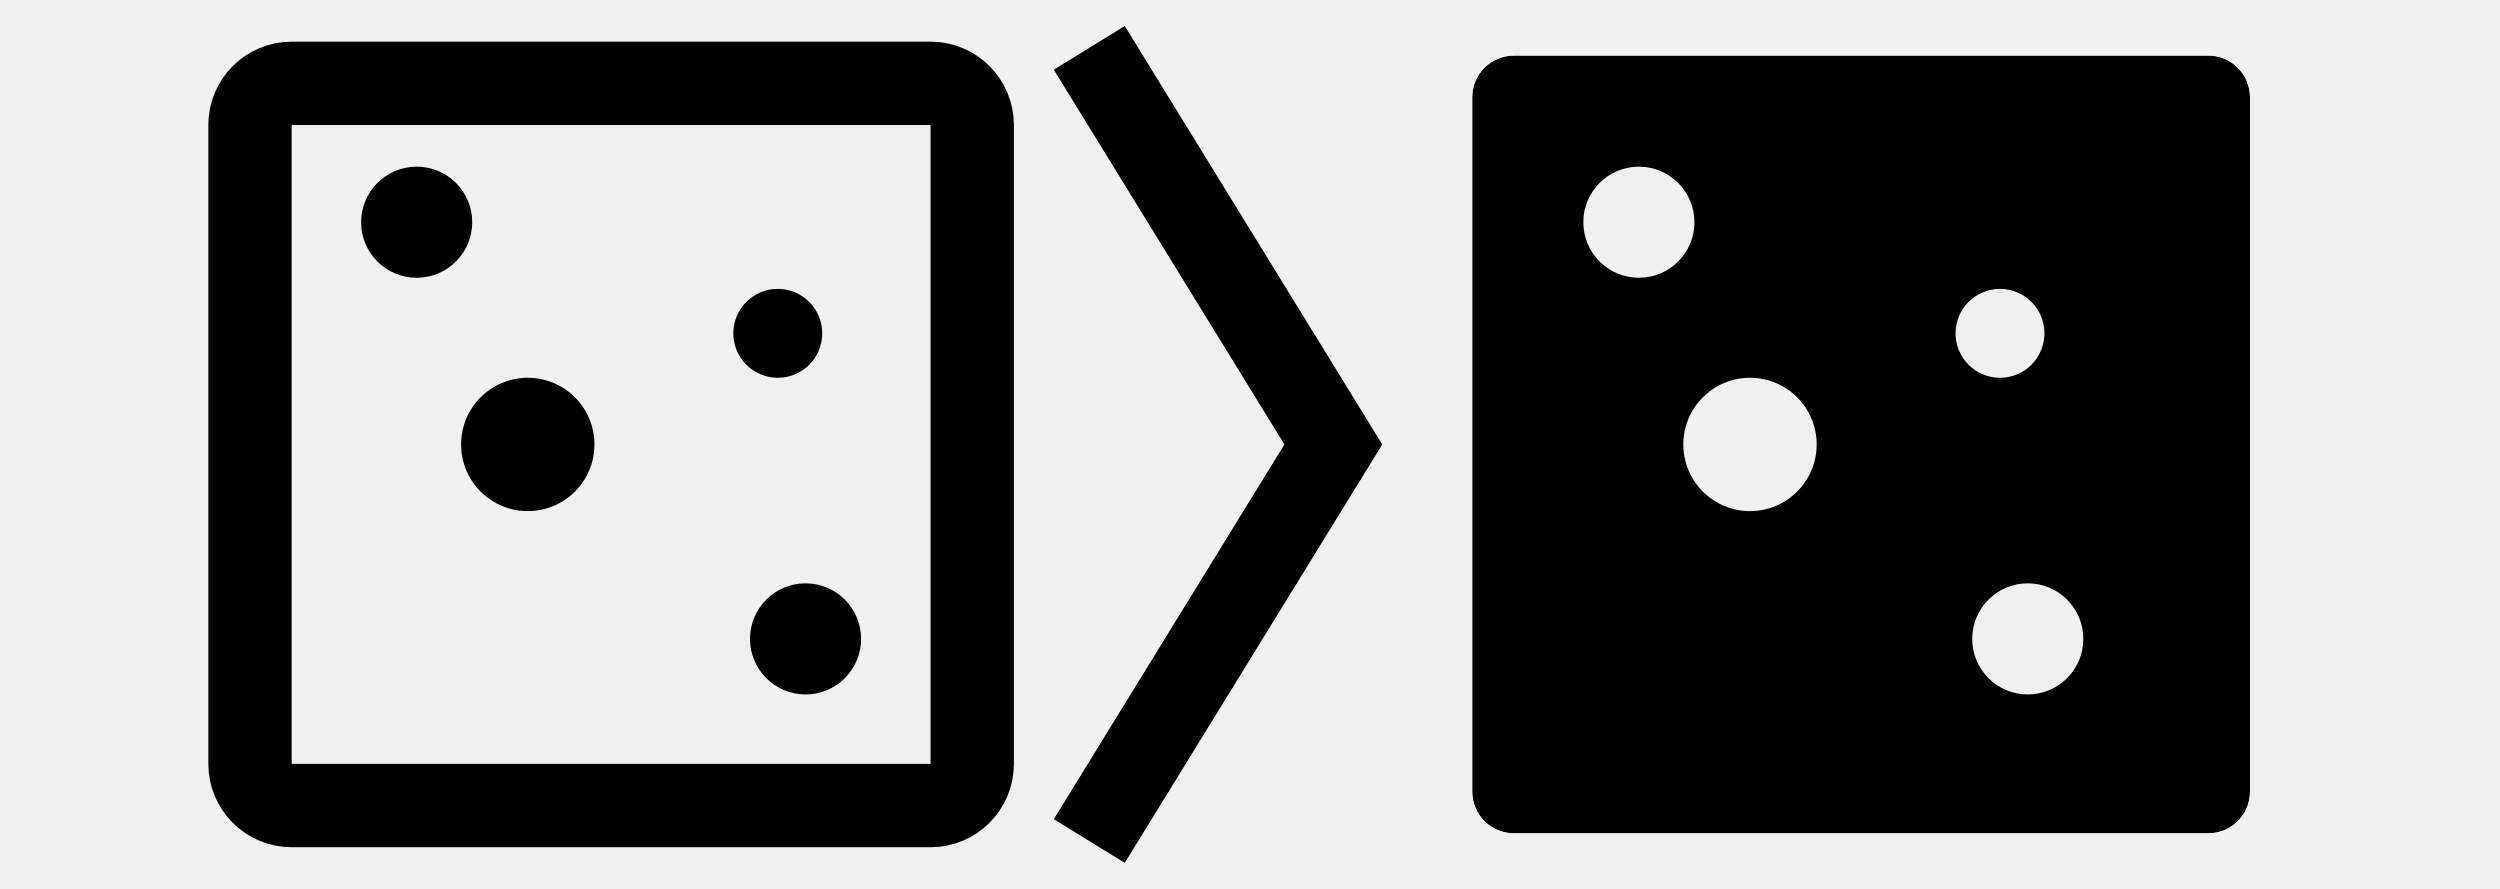
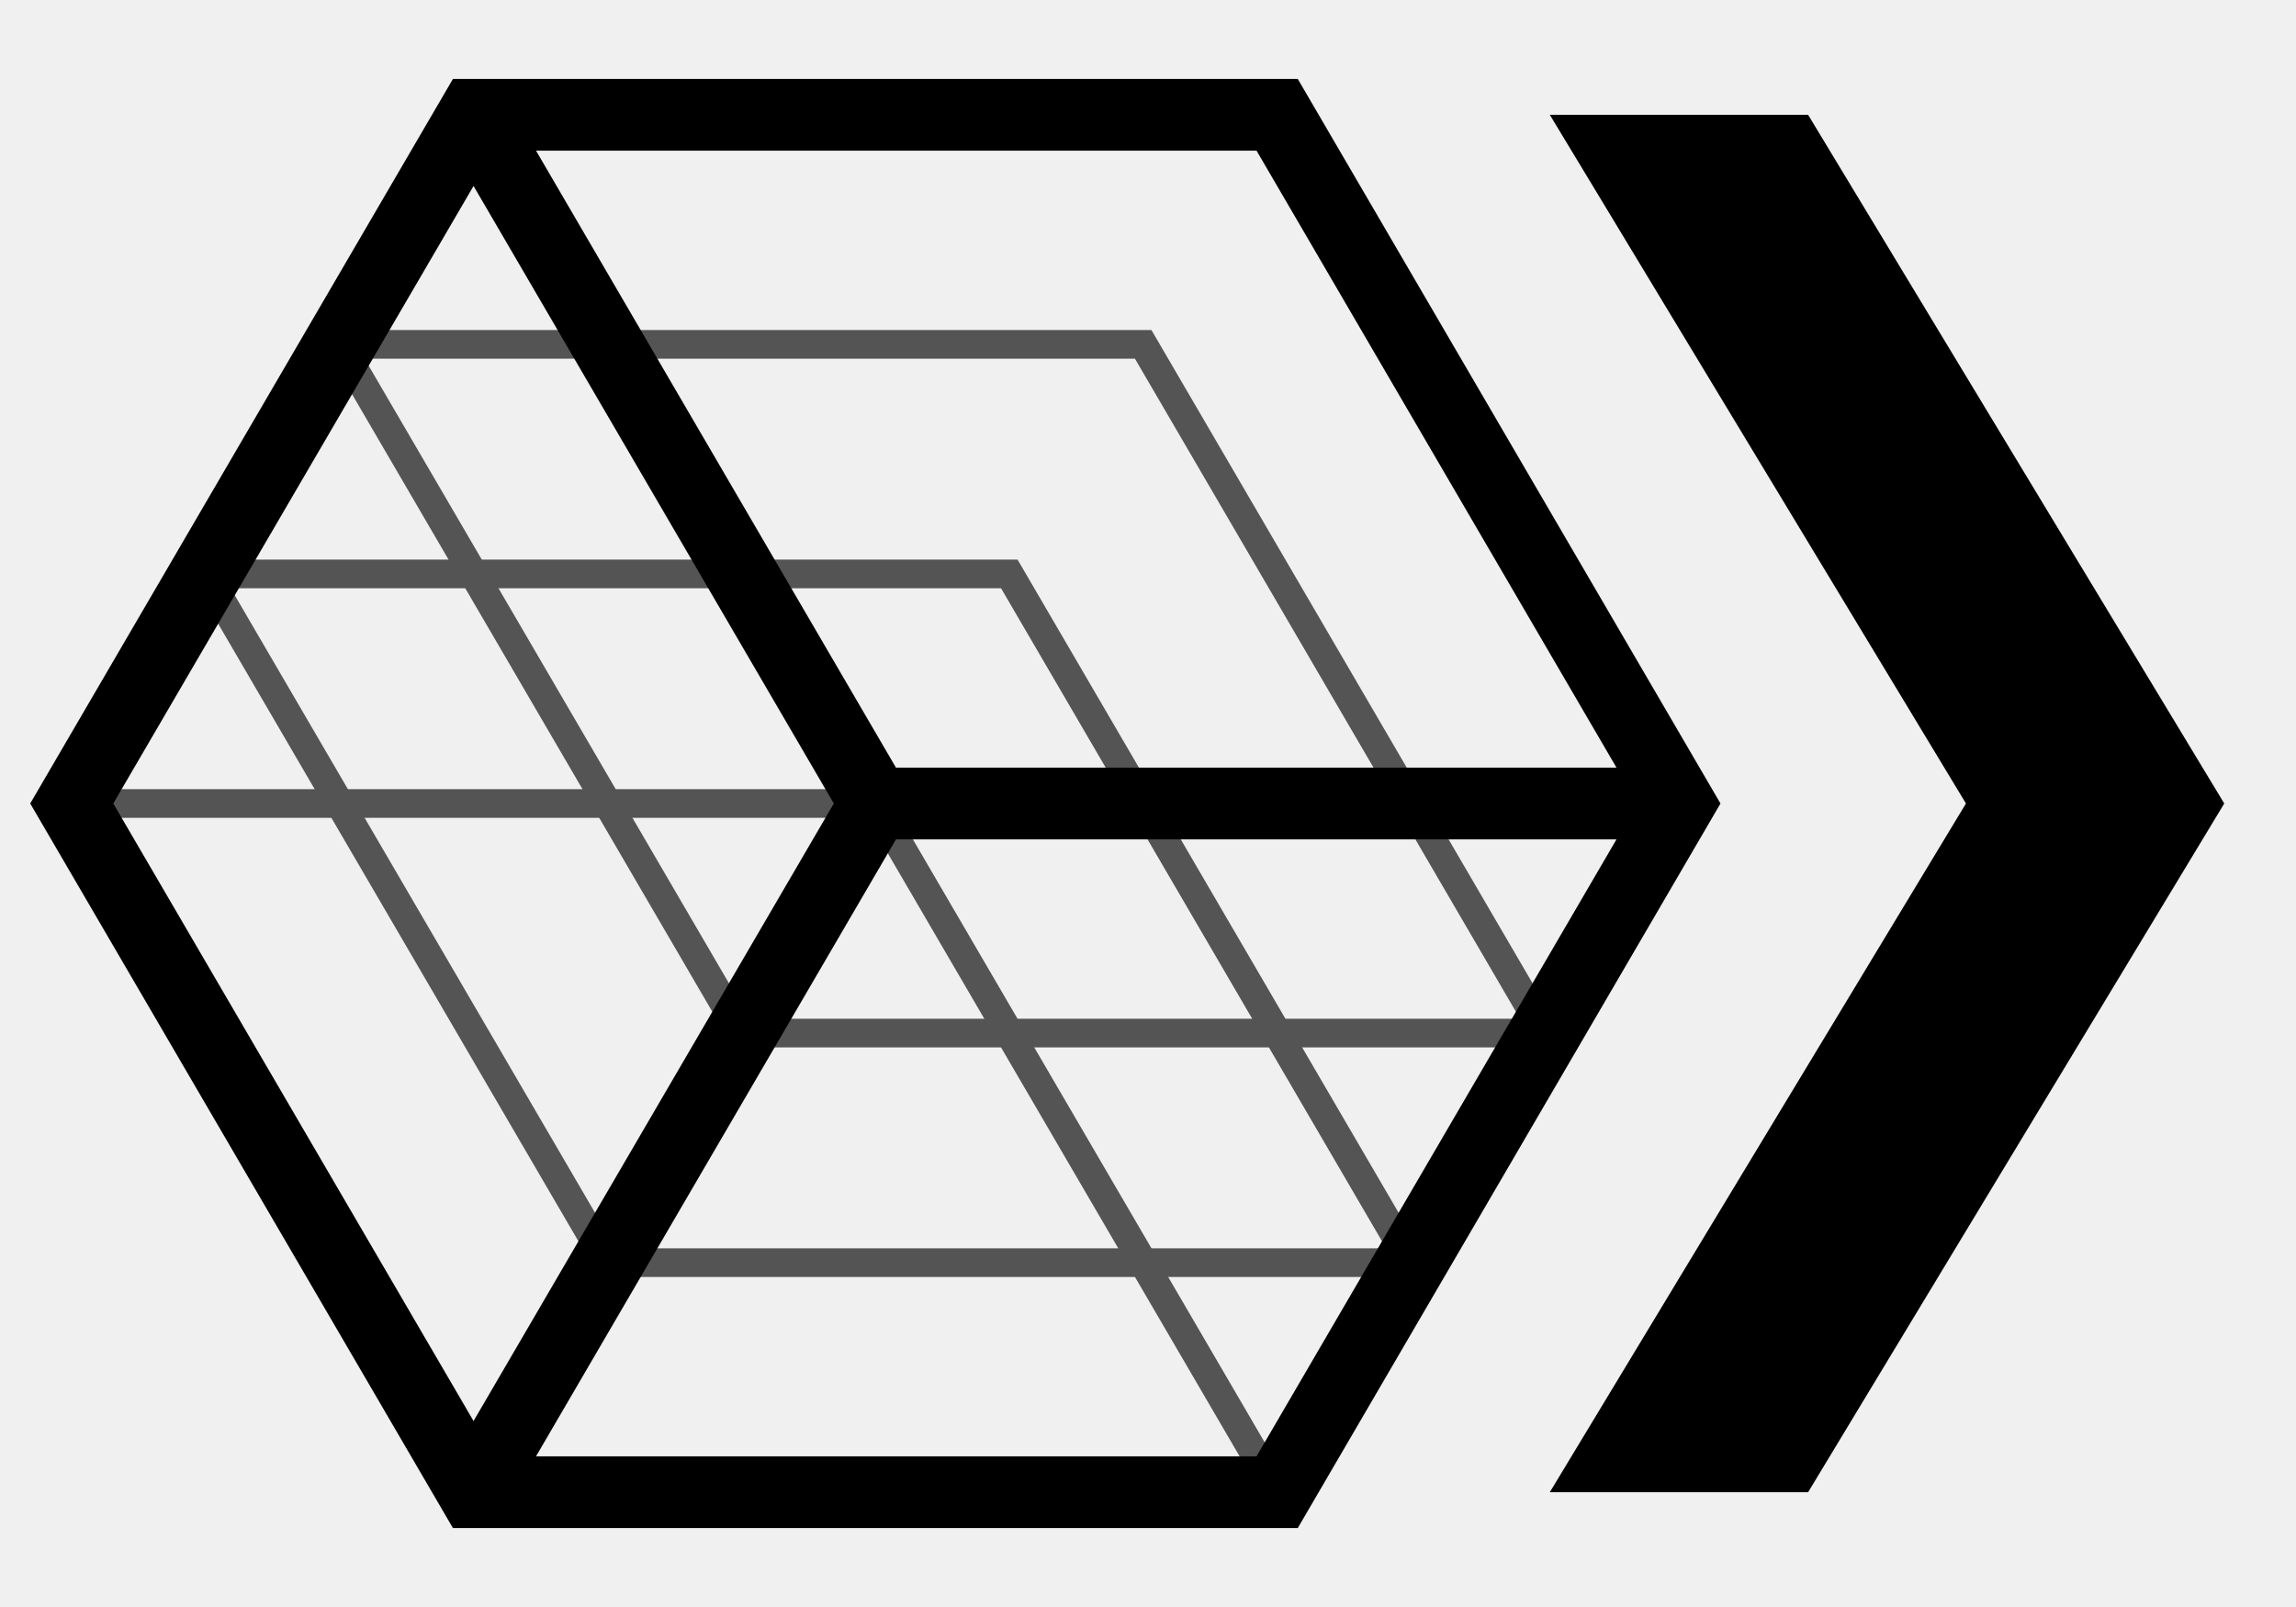
- <svg xmlns="http://www.w3.org/2000/svg" viewBox="0 0 90 32" width="90" height="32" role="img" aria-label="OpenHCS">
-   <defs>
-     <mask id="openhcs-inverted-cells-mono" maskUnits="userSpaceOnUse" x="52" y="1" width="30" height="30">
-       <rect x="53" y="2" width="28" height="28" rx="1.5" fill="white" />
-       <g fill="black">
-         <circle cx="59" cy="8" r="2" />
-         <circle cx="72" cy="12" r="1.6" />
-         <circle cx="63" cy="16" r="2.4" />
-         <circle cx="73" cy="23" r="2" />
-       </g>
-     </mask>
-   </defs>
-   <rect x="9" y="3" width="26" height="26" rx="1.5" fill="none" stroke="currentColor" stroke-width="3" />
-   <g fill="currentColor">
-     <circle cx="15" cy="8" r="2" />
-     <circle cx="28" cy="12" r="1.6" />
-     <circle cx="19" cy="16" r="2.4" />
-     <circle cx="29" cy="23" r="2" />
+ <svg xmlns="http://www.w3.org/2000/svg" viewBox="0 0 320 224" width="320" height="224" role="img" aria-label="OpenHCS array-processing mark">
+   <g id="array-processing-mark">
+     <g id="array-slice-planes" fill="none" stroke="currentColor" stroke-width="4" stroke-linecap="square" opacity="0.65" transform="rotate(180 122 112)">
+       <path id="slice-plane-near" d="M215.33 144 103.33 144 47.33 48 159.33 48Z" />
+       <path id="slice-plane-far" d="M196.67 176 84.67 176 28.67 80 140.67 80Z" />
+       <path id="slice-plane-lower" d="M234 112 122 112 66 16 178 16Z" />
+     </g>
+     <g id="cube-wireframe" fill="none" stroke="currentColor" stroke-width="10" stroke-linecap="butt" stroke-linejoin="miter">
+       <path id="cube-outline" d="M66 16H178L234 112 178 208H66L10 112Z" />
+       <path id="cube-face-edges" d="M66 16 122 112 66 208 M122 112H234" />
+     </g>
+     <path id="processing-chevron" d="M216 16H252L310 112 252 208H216L274 112Z" fill="currentColor" />
  </g>
-   <path d="M40 3 L48 16 L40 29" fill="none" stroke="currentColor" stroke-width="3" stroke-linecap="square" stroke-linejoin="miter" />
-   <rect x="53" y="2" width="28" height="28" rx="1.5" fill="currentColor" mask="url(#openhcs-inverted-cells-mono)" />
</svg>
